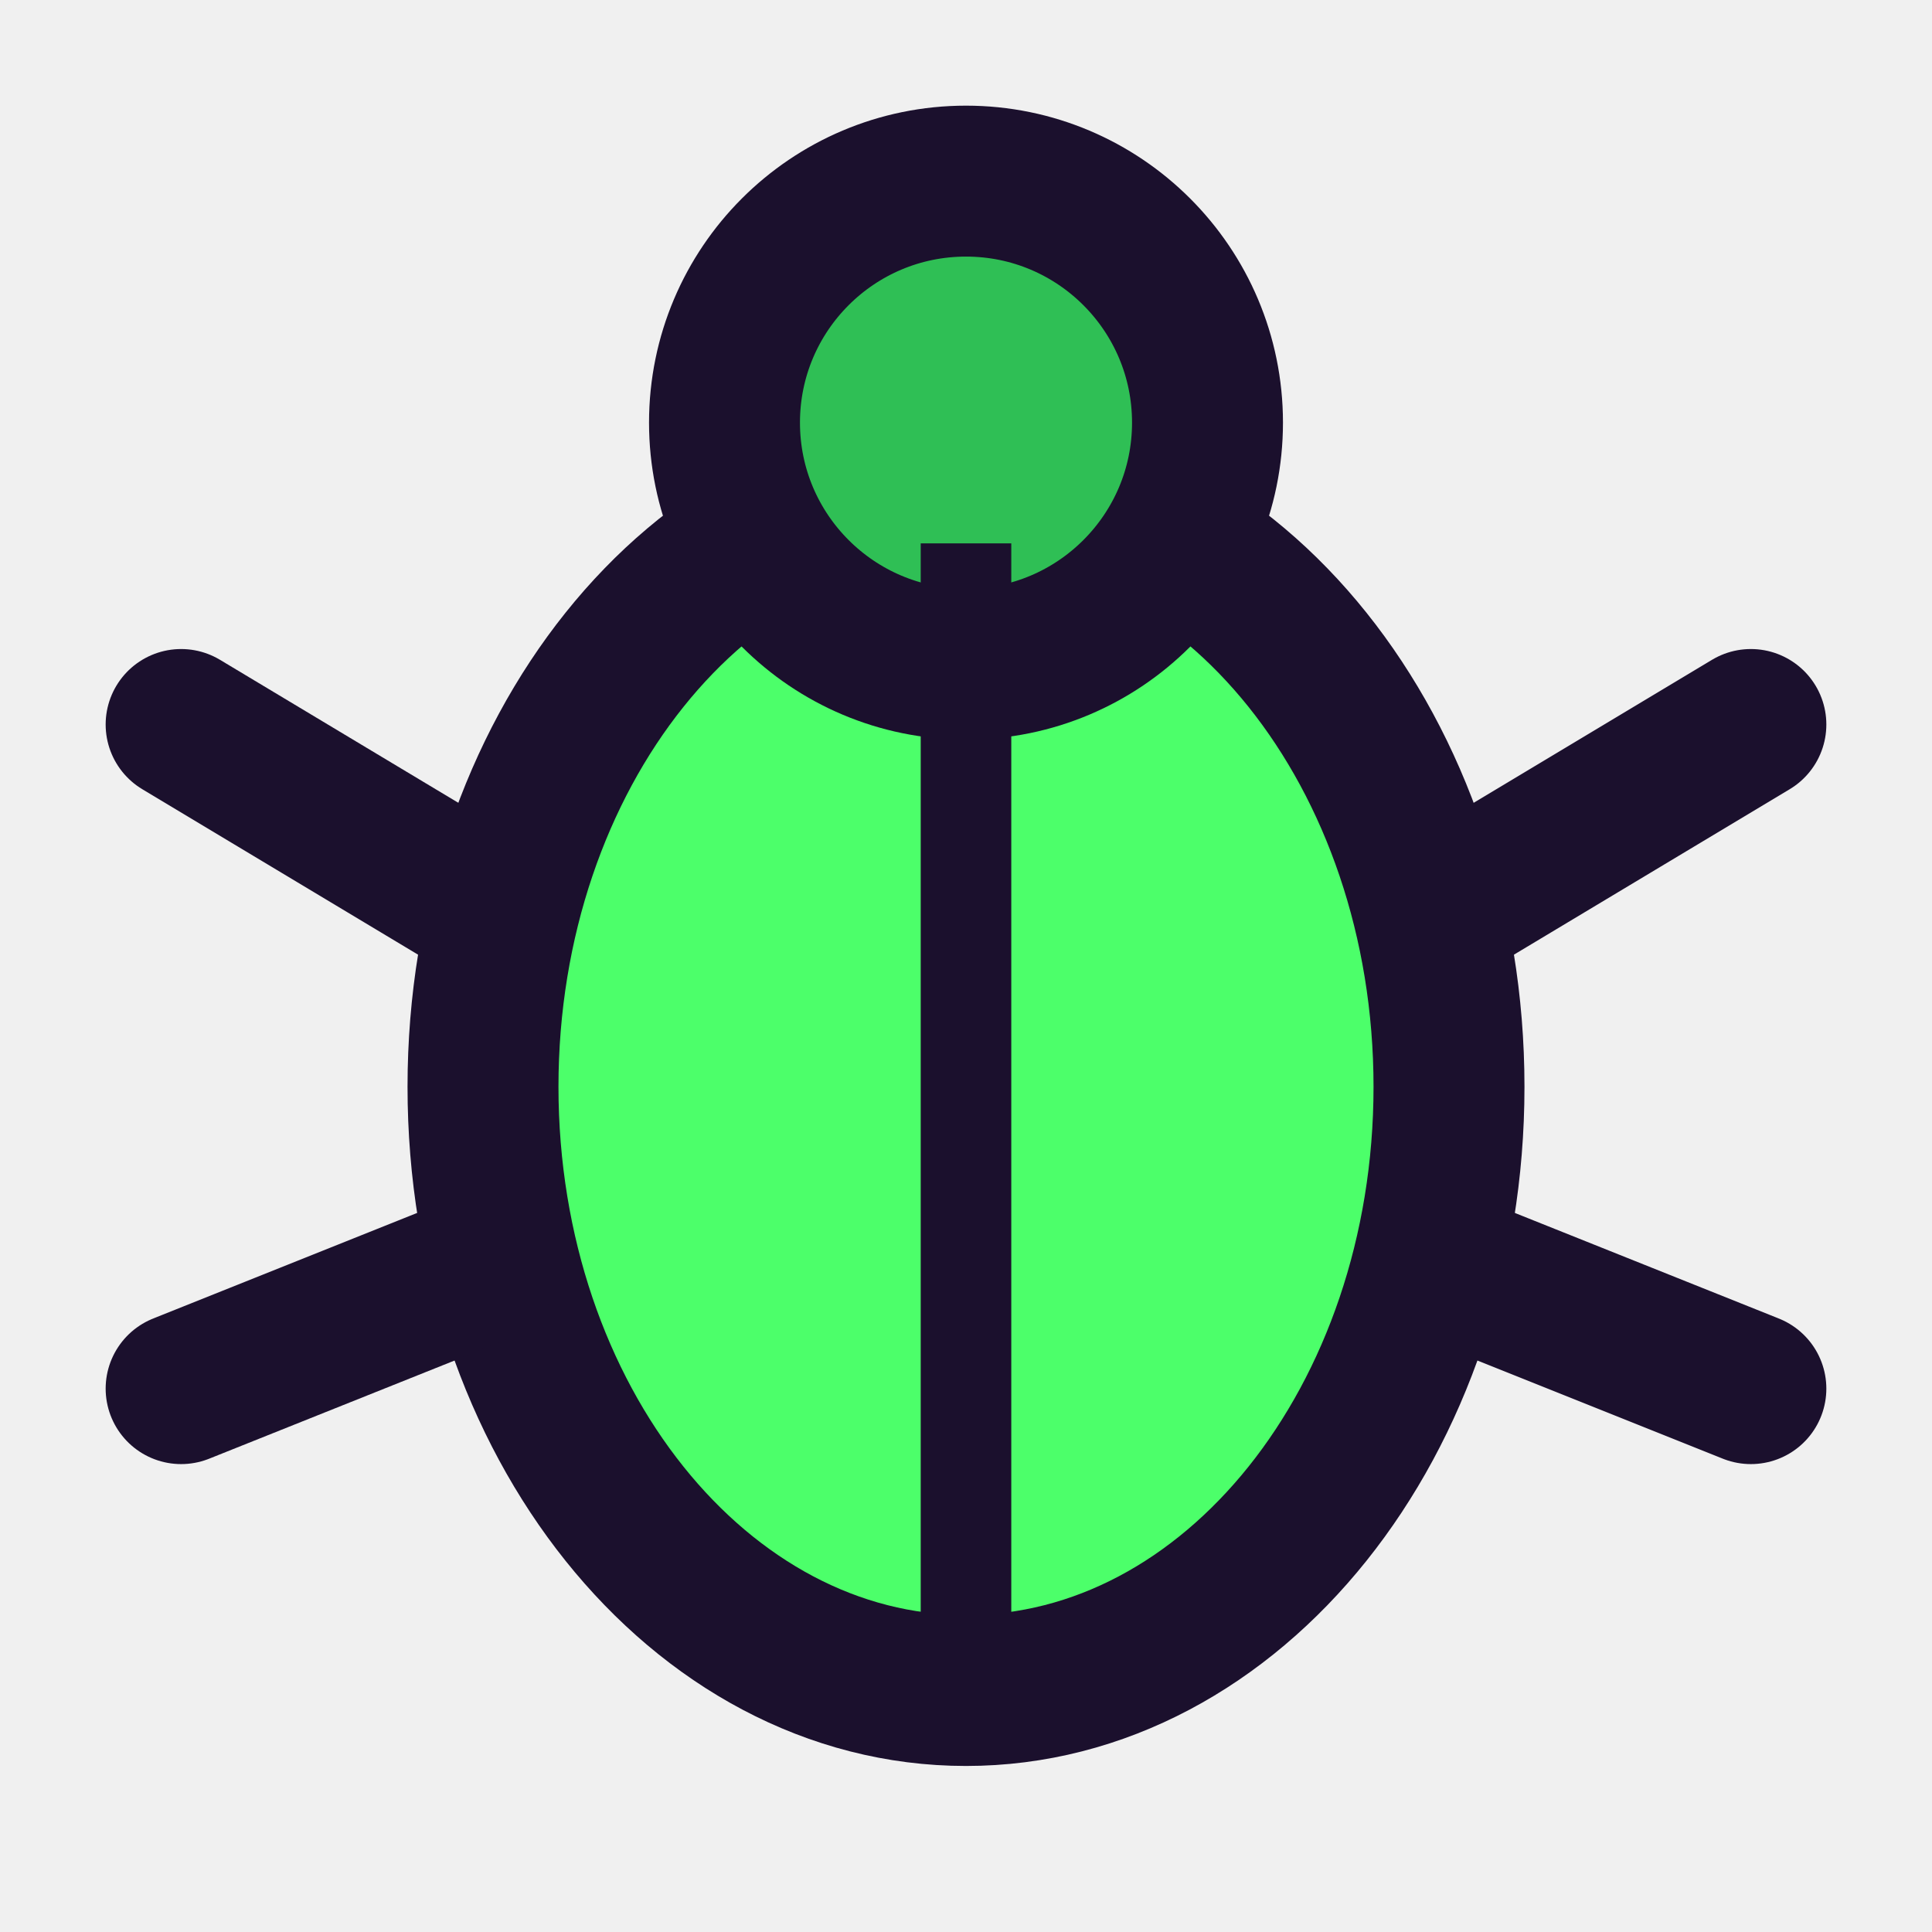
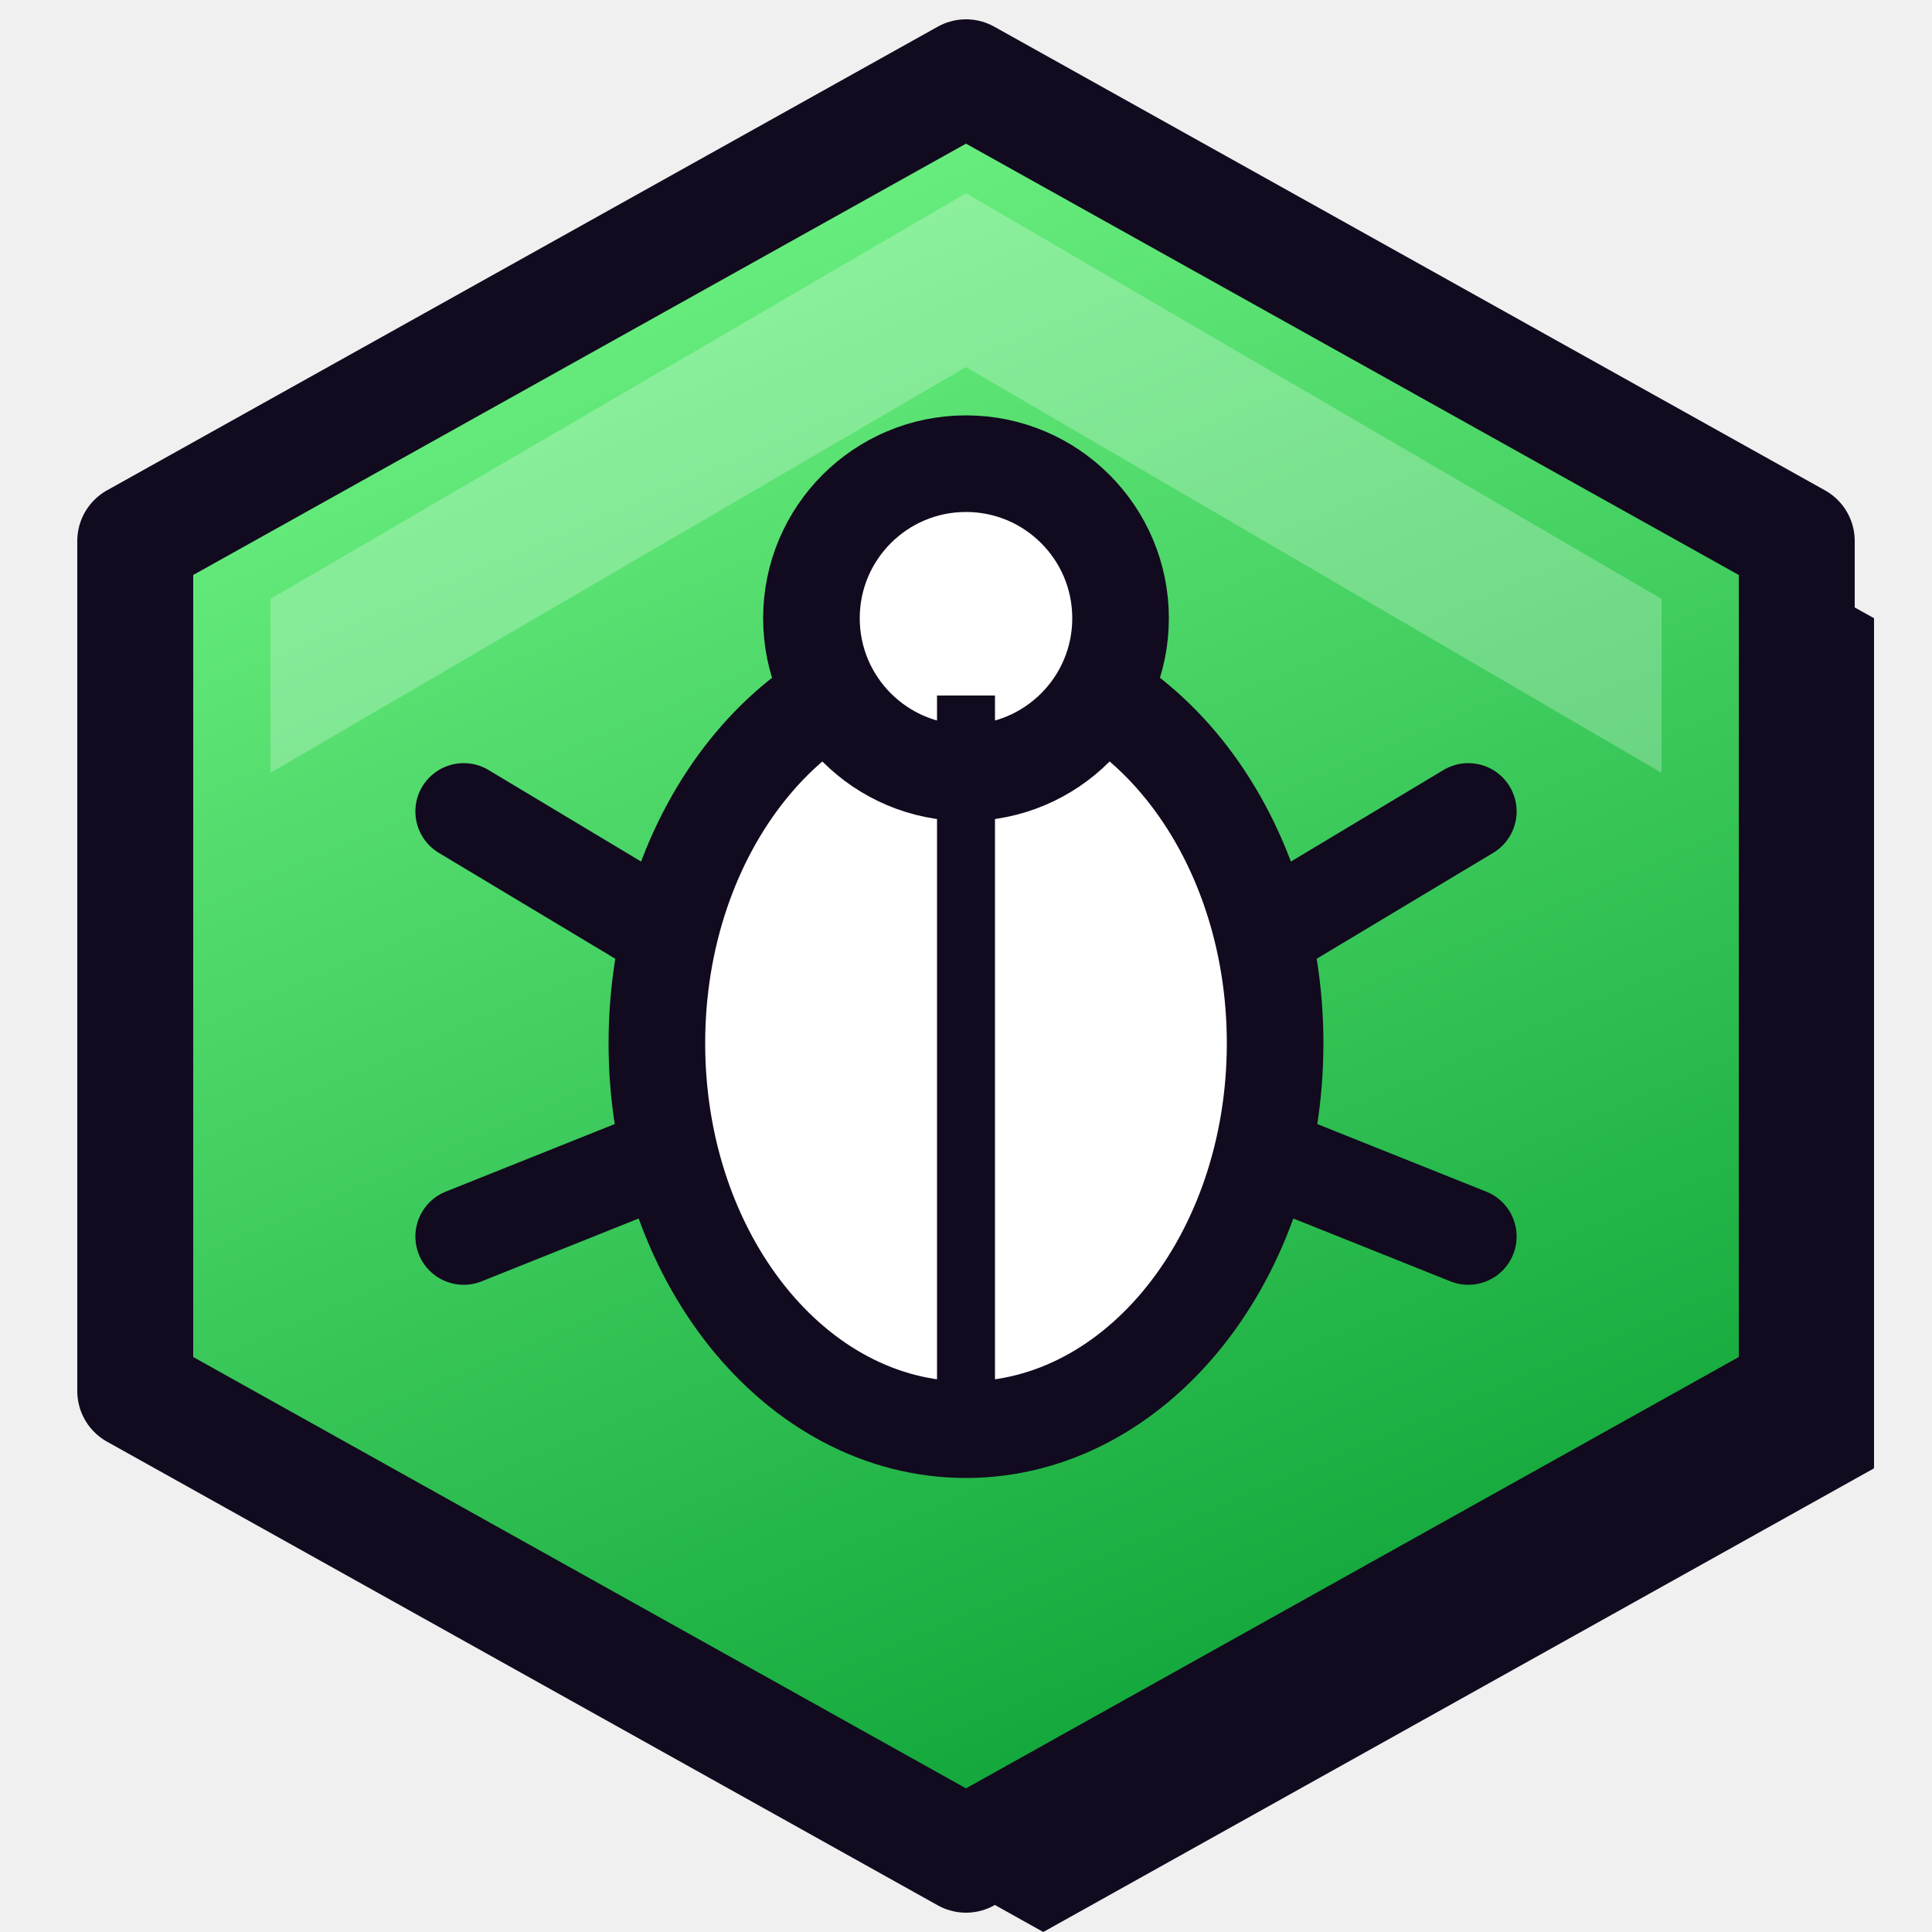
- <svg xmlns="http://www.w3.org/2000/svg" width="64" height="64" viewBox="0 0 64 64">
-   <ellipse cx="32" cy="36" rx="16" ry="20" fill="#4cff6a" stroke="#1B102D" stroke-width="5" stroke-linejoin="round" stroke-linecap="round" />
-   <circle cx="32" cy="14" r="8" fill="#2fbf55" stroke="#1B102D" stroke-width="5" stroke-linejoin="round" stroke-linecap="round" />
-   <path d="M32 18 L32 56" stroke="#1B102D" stroke-width="3" />
-   <path d="M16 30 L6 24 M16 42 L6 46 M48 30 L58 24 M48 42 L58 46" stroke="#1B102D" stroke-width="5" stroke-linecap="round" />
+ <svg xmlns="http://www.w3.org/2000/svg" width="64" height="64" viewBox="0 0 100 100">
+   <defs>
+     <linearGradient id="g" x1="0" y1="0" x2="0.4" y2="1">
+       <stop offset="0" stop-color="#7dff8e" />
+       <stop offset="1" stop-color="#14a83c" />
+     </linearGradient>
+   </defs>
+   <path d="M50 4 L93 28 L93 72 L50 96 L7 72 L7 28 Z" fill="#120a1e" transform="translate(4 4)" />
+   <path d="M50 4 L93 28 L93 72 L50 96 L7 72 L7 28 Z" fill="url(#g)" stroke="#120a1e" stroke-width="6" stroke-linejoin="round" />
+   <path d="M50 10 L86 31 L86 40 L50 19 L14 40 L14 31 Z" fill="#fff" opacity="0.25" />
+   <g transform="translate(18 18) scale(1)">
+     <ellipse cx="32" cy="36" rx="16" ry="20" fill="#fff" stroke="#120a1e" stroke-width="5" stroke-linejoin="round" stroke-linecap="round" />
+     <circle cx="32" cy="14" r="8" fill="#fff" stroke="#120a1e" stroke-width="5" stroke-linejoin="round" stroke-linecap="round" />
+     <path d="M32 18 L32 56" stroke="#120a1e" stroke-width="3" />
+     <path d="M16 30 L6 24 M16 42 L6 46 M48 30 L58 24 M48 42 L58 46" stroke="#120a1e" stroke-width="5" stroke-linecap="round" />
+   </g>
</svg>
